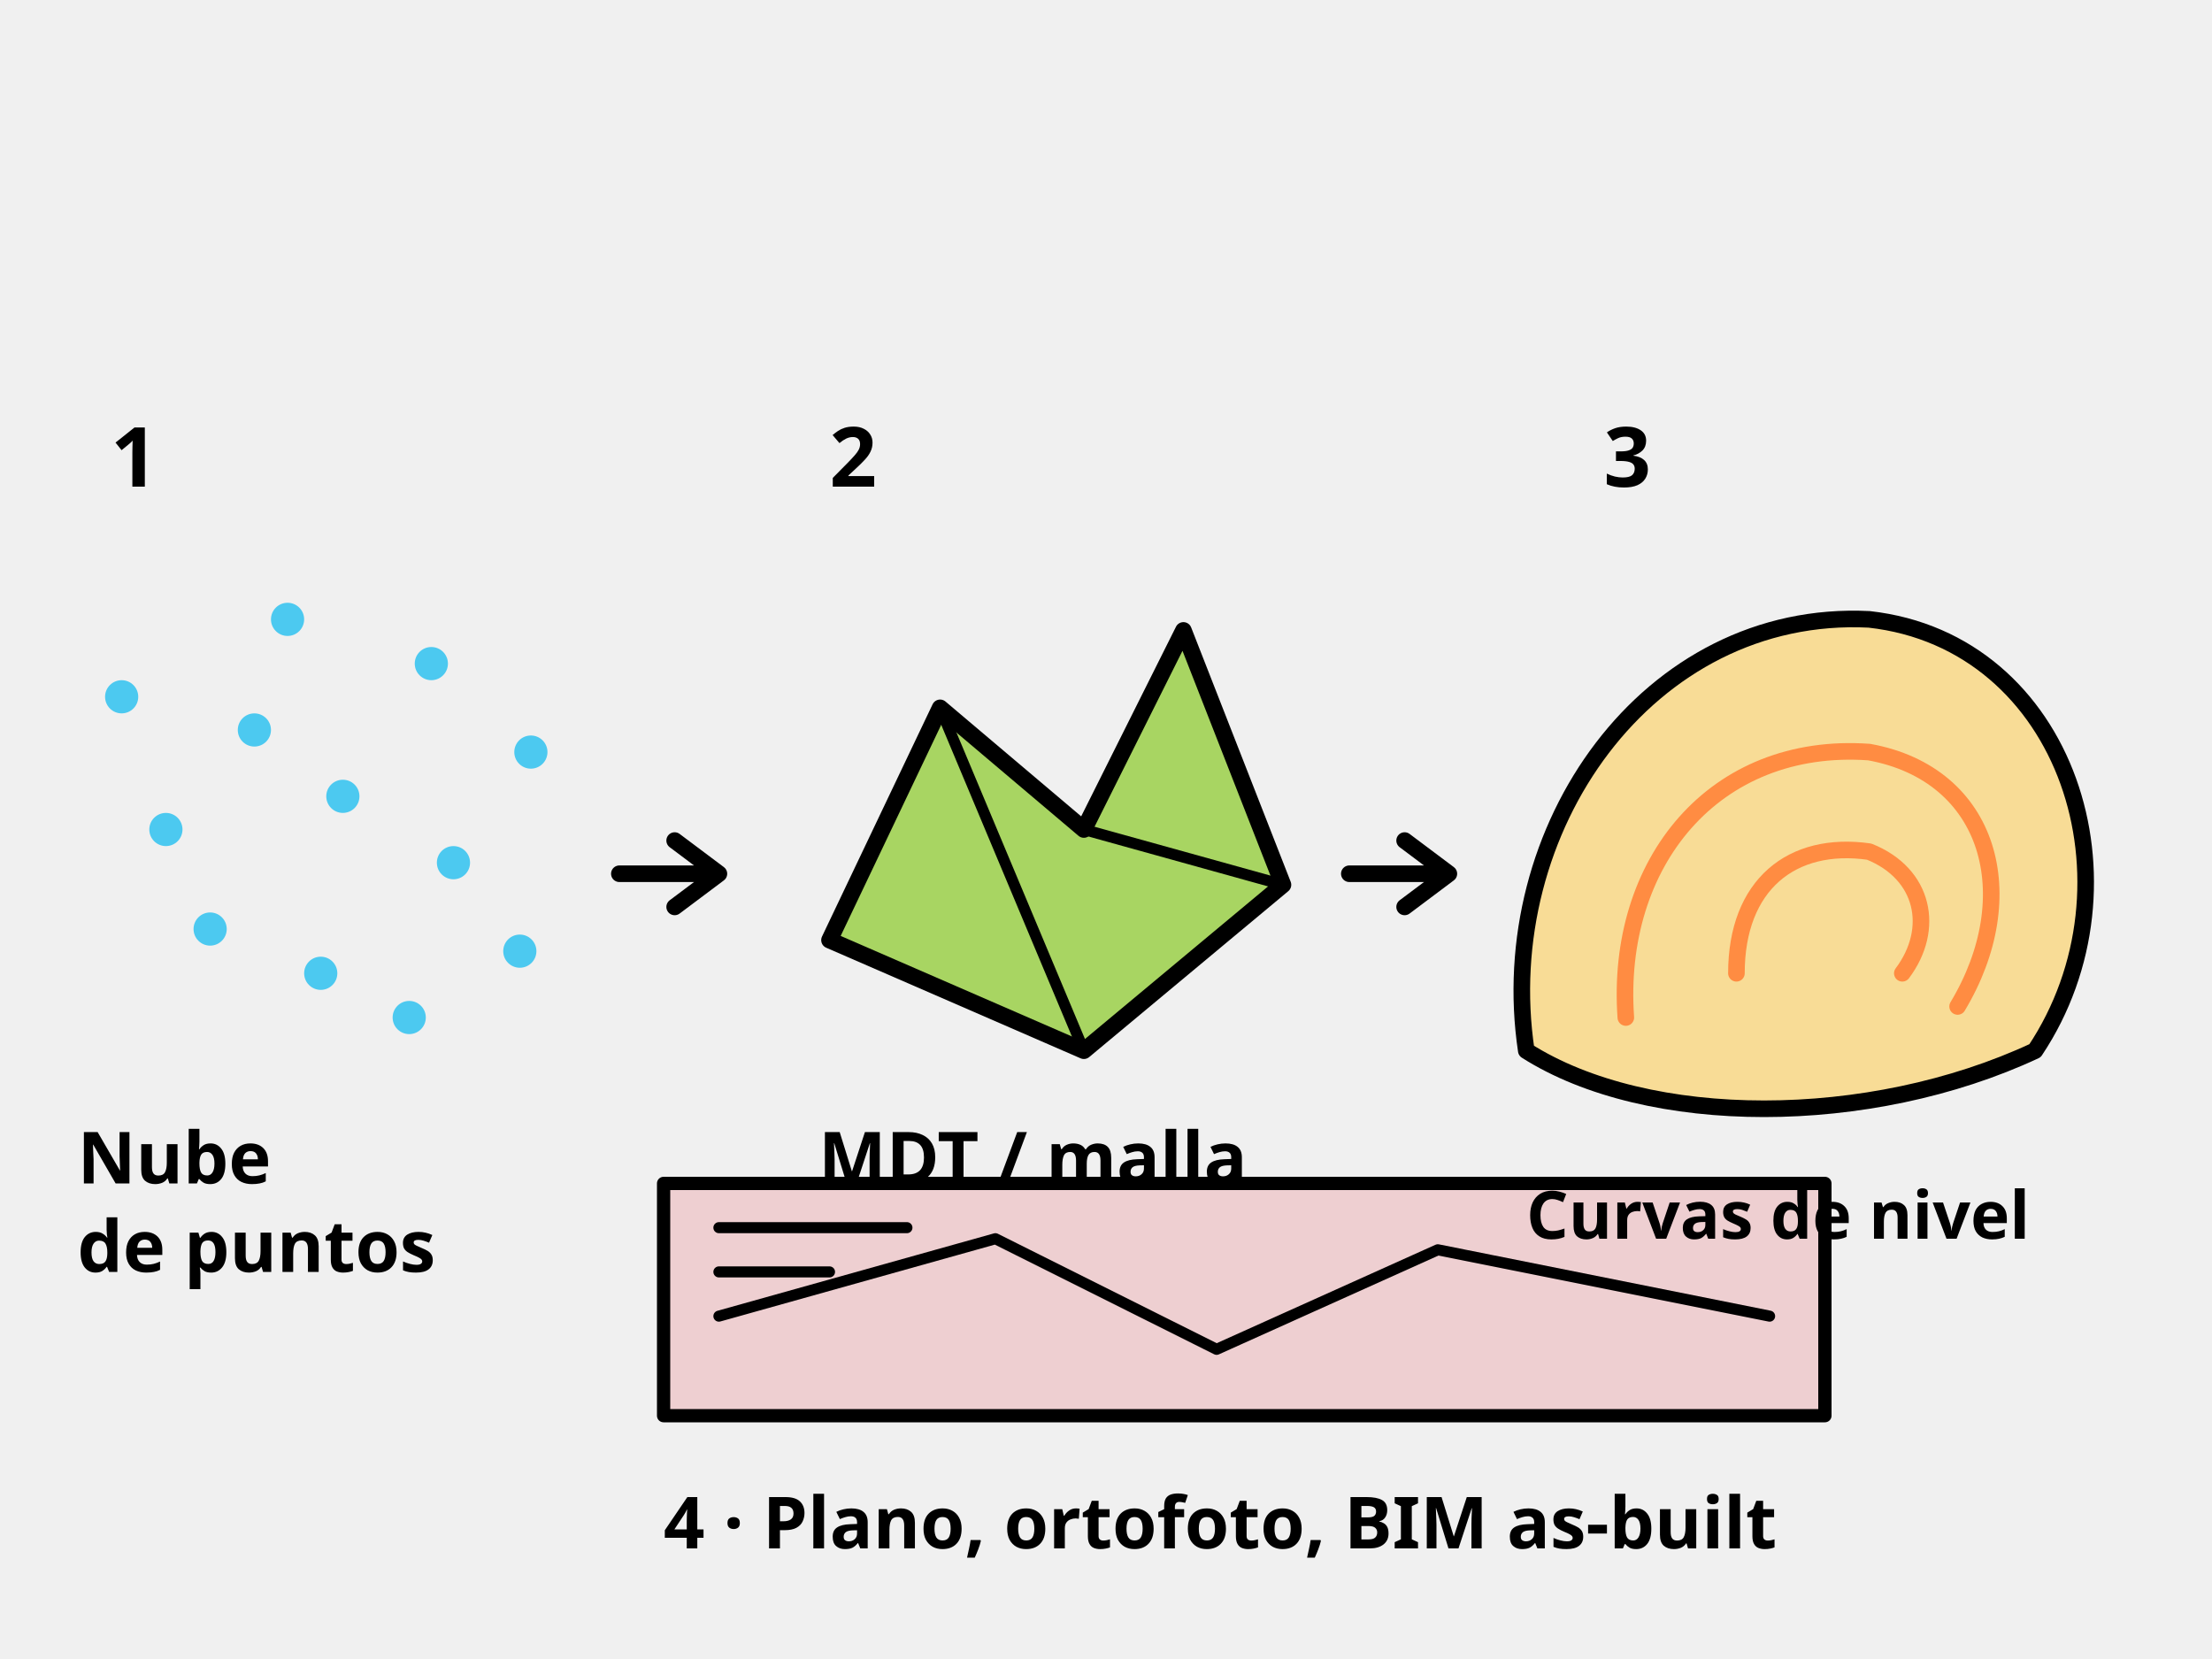
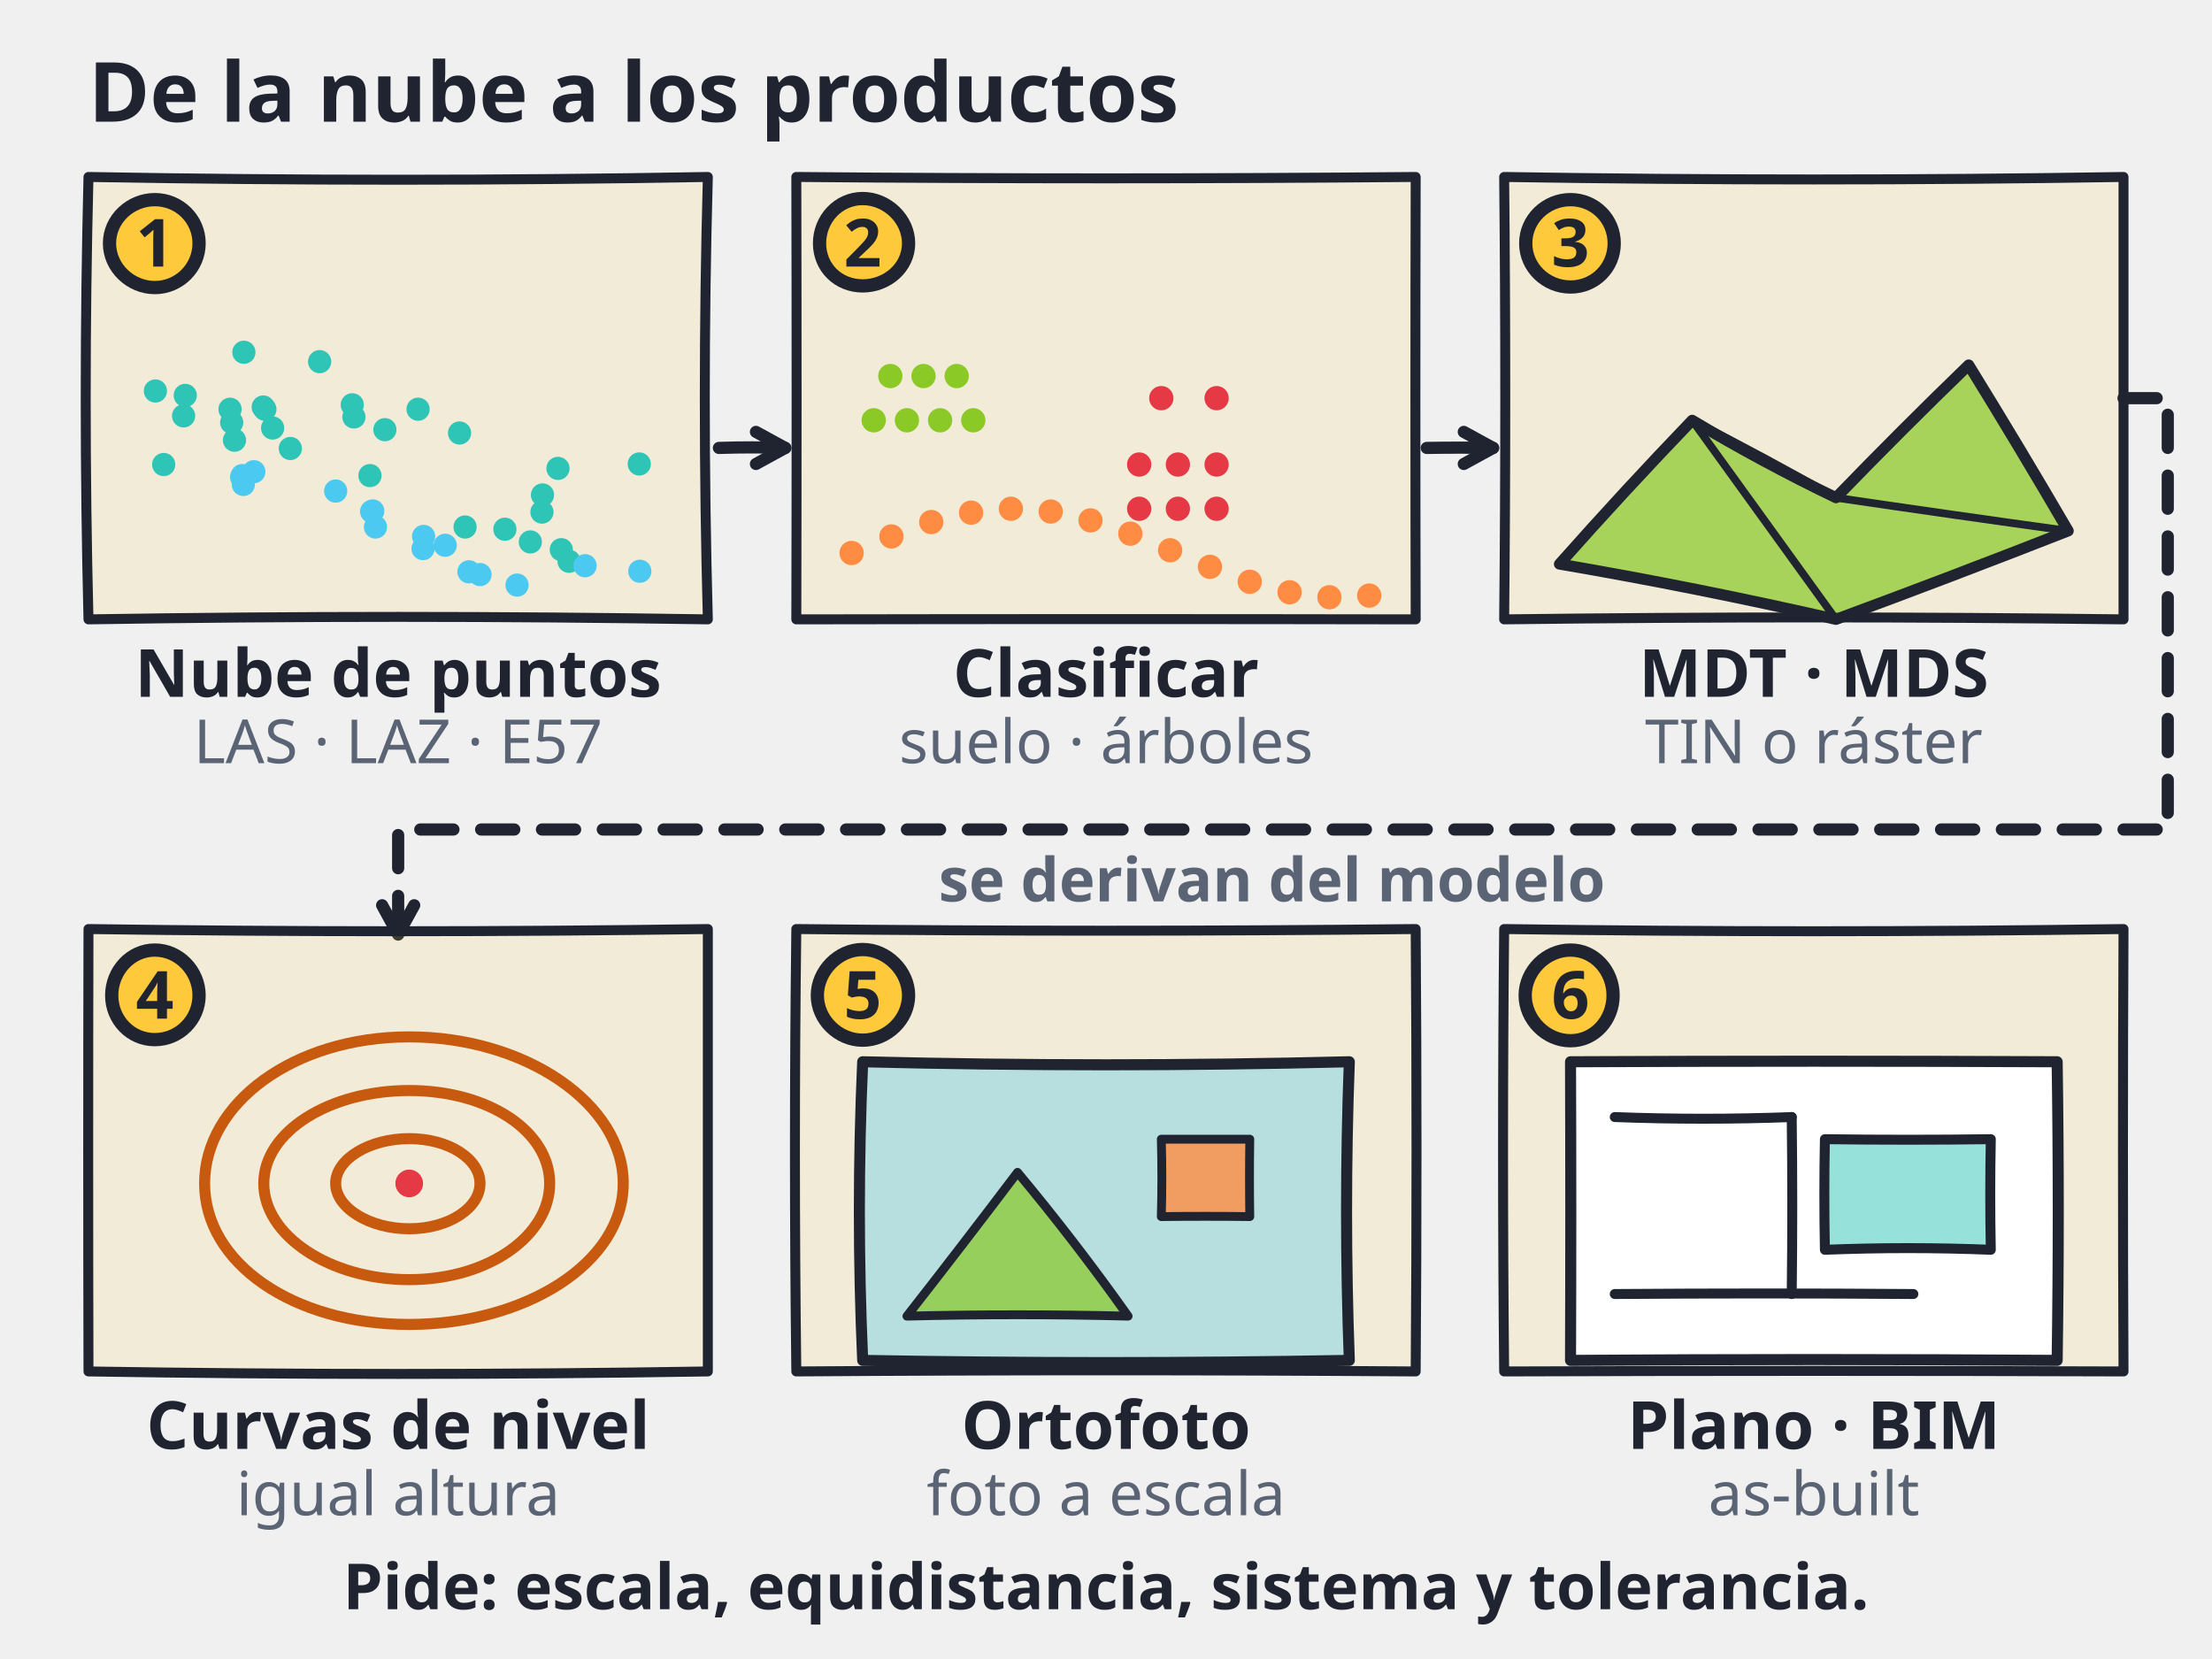
- <svg xmlns="http://www.w3.org/2000/svg" viewBox="0 0 400 300" role="img" aria-labelledby="t">
-   <g fill="none" stroke="currentColor" stroke-width="3" stroke-linecap="round" stroke-linejoin="round">
-     <g fill="#4CC9F0" stroke="none">
-       <circle cx="30" cy="150" r="3" />
-       <circle cx="46" cy="132" r="3" />
-       <circle cx="62" cy="144" r="3" />
-       <circle cx="78" cy="120" r="3" />
-       <circle cx="38" cy="168" r="3" />
-       <circle cx="58" cy="176" r="3" />
-       <circle cx="82" cy="156" r="3" />
-       <circle cx="74" cy="184" r="3" />
-       <circle cx="96" cy="136" r="3" />
-       <circle cx="94" cy="172" r="3" />
-       <circle cx="52" cy="112" r="3" />
-       <circle cx="22" cy="126" r="3" />
-     </g>
-     <path d="M112 158L128 158M122 152L130 158L122 164" />
-     <path d="M150 170L170 128L196 150L214 114L232 160L196 190Z" fill="#8AC926" fill-opacity=".7" />
-     <path d="M170 128L196 190M196 150L232 160M170 128L196 150M196 150L214 114M150 170L196 190" stroke-width="2" />
-     <path d="M244 158L260 158M254 152L262 158L254 164" />
-     <path d="M276 190C270 150 298 110 338 112C374 116 388 160 368 190C338 204 298 204 276 190Z" fill="#FFC93C" fill-opacity=".5" />
-     <path d="M294 184C292 156 310 134 338 136C360 140 366 162 354 182" stroke="#FF8C42" />
-     <path d="M314 176C314 160 324 152 338 154C348 158 350 168 344 176" stroke="#FF8C42" />
-     <path d="M120 214L330 214L330 256L120 256Z" fill="#E63946" fill-opacity=".18" stroke-width="2.4" />
-     <path d="M130 238L180 224L220 244L260 226L320 238" stroke-width="2" />
-     <path d="M130 222L164 222M130 230L150 230" stroke-width="2" />
+ <svg xmlns="http://www.w3.org/2000/svg" viewBox="0 0 400 300" role="img" aria-labelledby="t d">
+   <g stroke-linecap="round" stroke-linejoin="round">
+     <path d="M16 32Q72 33 128 32Q126.9 72 128 112Q72 111.1 16 112Q15 72 16 32Z" fill="#FFC93C" fill-opacity="0.14" stroke="#1F2430" stroke-width="1.8" />
+     <path d="M28 36.1C32.4 36.1 36 39.6 36 44C36 48.4 32.4 52 28 52C23.6 52 19.8 48.4 19.8 44C19.8 39.6 23.6 36.1 28 36.1Z" fill="#FFC93C" stroke="#1F2430" stroke-width="2.4" />
+     <circle cx="43.7" cy="86.3" r="2.1" fill="#4CC9F0" />
+     <circle cx="67.9" cy="95.3" r="2.1" fill="#4CC9F0" />
+     <circle cx="91.3" cy="95.7" r="2.1" fill="#2EC4B6" />
+     <circle cx="93.5" cy="105.8" r="2.1" fill="#4CC9F0" />
+     <circle cx="98" cy="92.6" r="2.1" fill="#2EC4B6" />
+     <circle cx="83.1" cy="78.3" r="2.1" fill="#2EC4B6" />
+     <circle cx="95.9" cy="98" r="2.1" fill="#2EC4B6" />
+     <circle cx="86.8" cy="103.9" r="2.1" fill="#4CC9F0" />
+     <circle cx="69.6" cy="77.7" r="2.1" fill="#2EC4B6" />
+     <circle cx="67.2" cy="92.5" r="2.1" fill="#4CC9F0" />
+     <circle cx="42.4" cy="79.6" r="2.1" fill="#2EC4B6" />
+     <circle cx="44" cy="87.6" r="2.1" fill="#4CC9F0" />
+     <circle cx="29.6" cy="84" r="2.1" fill="#2EC4B6" />
+     <circle cx="101.5" cy="99.4" r="2.1" fill="#2EC4B6" />
+     <circle cx="52.5" cy="81.1" r="2.1" fill="#2EC4B6" />
+     <circle cx="76.5" cy="99.2" r="2.1" fill="#4CC9F0" />
+     <circle cx="98.1" cy="89.5" r="2.1" fill="#2EC4B6" />
+     <circle cx="47.9" cy="74" r="2.1" fill="#2EC4B6" />
+     <circle cx="80.5" cy="98.6" r="2.1" fill="#4CC9F0" />
+     <circle cx="115.7" cy="103.3" r="2.1" fill="#4CC9F0" />
+     <circle cx="28.1" cy="70.7" r="2.1" fill="#2EC4B6" />
+     <circle cx="115.6" cy="83.9" r="2.1" fill="#2EC4B6" />
+     <circle cx="75.6" cy="74" r="2.1" fill="#2EC4B6" />
+     <circle cx="57.8" cy="65.4" r="2.1" fill="#2EC4B6" />
+     <circle cx="43.8" cy="86" r="2.1" fill="#4CC9F0" />
+     <circle cx="44.1" cy="63.7" r="2.1" fill="#2EC4B6" />
+     <circle cx="45.9" cy="85.3" r="2.1" fill="#4CC9F0" />
+     <circle cx="41.6" cy="74" r="2.1" fill="#2EC4B6" />
+     <circle cx="49.3" cy="77.4" r="2.1" fill="#2EC4B6" />
+     <circle cx="66.9" cy="86" r="2.1" fill="#2EC4B6" />
+     <circle cx="100.9" cy="84.7" r="2.1" fill="#2EC4B6" />
+     <circle cx="64" cy="75.4" r="2.1" fill="#2EC4B6" />
+     <circle cx="84.8" cy="103.4" r="2.1" fill="#4CC9F0" />
+     <circle cx="63.7" cy="73.2" r="2.1" fill="#2EC4B6" />
+     <circle cx="76.6" cy="97" r="2.1" fill="#4CC9F0" />
+     <circle cx="84.1" cy="95.3" r="2.1" fill="#2EC4B6" />
+     <circle cx="102.9" cy="101.5" r="2.1" fill="#2EC4B6" />
+     <circle cx="33.2" cy="75.2" r="2.1" fill="#2EC4B6" />
+     <circle cx="47.6" cy="73.6" r="2.1" fill="#2EC4B6" />
+     <circle cx="67.4" cy="92.4" r="2.1" fill="#4CC9F0" />
+     <circle cx="60.7" cy="88.8" r="2.1" fill="#4CC9F0" />
+     <circle cx="105.8" cy="102.3" r="2.1" fill="#4CC9F0" />
+     <circle cx="41.9" cy="76.4" r="2.1" fill="#2EC4B6" />
+     <circle cx="33.5" cy="71.5" r="2.1" fill="#2EC4B6" />
+     <path d="M144 32Q200 32.5 256 32Q255.9 72 256 112Q200 111.9 144 112Q144.1 72 144 32Z" fill="#FFC93C" fill-opacity="0.14" stroke="#1F2430" stroke-width="1.8" />
+     <path d="M156 35.9C160.4 35.9 164.3 39.6 164.3 44C164.3 48.4 160.4 51.7 156 51.7C151.6 51.7 148.2 48.4 148.2 44C148.2 39.6 151.6 35.9 156 35.9Z" fill="#FFC93C" stroke="#1F2430" stroke-width="2.4" />
+     <circle cx="154" cy="100" r="2.2" fill="#FF8C42" />
+     <circle cx="161.2" cy="97" r="2.2" fill="#FF8C42" />
+     <circle cx="168.4" cy="94.4" r="2.2" fill="#FF8C42" />
+     <circle cx="175.6" cy="92.7" r="2.2" fill="#FF8C42" />
+     <circle cx="182.8" cy="92" r="2.2" fill="#FF8C42" />
+     <circle cx="190" cy="92.5" r="2.2" fill="#FF8C42" />
+     <circle cx="197.2" cy="94.1" r="2.2" fill="#FF8C42" />
+     <circle cx="204.4" cy="96.5" r="2.2" fill="#FF8C42" />
+     <circle cx="211.6" cy="99.5" r="2.2" fill="#FF8C42" />
+     <circle cx="218.8" cy="102.5" r="2.2" fill="#FF8C42" />
+     <circle cx="226" cy="105.2" r="2.2" fill="#FF8C42" />
+     <circle cx="233.2" cy="107.1" r="2.2" fill="#FF8C42" />
+     <circle cx="240.4" cy="108" r="2.2" fill="#FF8C42" />
+     <circle cx="247.6" cy="107.7" r="2.2" fill="#FF8C42" />
+     <circle cx="158" cy="76" r="2.2" fill="#8AC926" />
+     <circle cx="164" cy="76" r="2.2" fill="#8AC926" />
+     <circle cx="170" cy="76" r="2.2" fill="#8AC926" />
+     <circle cx="176" cy="76" r="2.2" fill="#8AC926" />
+     <circle cx="161" cy="68" r="2.2" fill="#8AC926" />
+     <circle cx="167" cy="68" r="2.2" fill="#8AC926" />
+     <circle cx="173" cy="68" r="2.2" fill="#8AC926" />
+     <circle cx="206" cy="84" r="2.2" fill="#E63946" />
+     <circle cx="213" cy="84" r="2.2" fill="#E63946" />
+     <circle cx="220" cy="84" r="2.2" fill="#E63946" />
+     <circle cx="206" cy="92" r="2.2" fill="#E63946" />
+     <circle cx="213" cy="92" r="2.2" fill="#E63946" />
+     <circle cx="220" cy="92" r="2.2" fill="#E63946" />
+     <circle cx="210" cy="72" r="2.2" fill="#E63946" />
+     <circle cx="220" cy="72" r="2.2" fill="#E63946" />
+     <path d="M272 32Q328 32.9 384 32Q384 72 384 112Q328 111.3 272 112Q272.4 72 272 32Z" fill="#FFC93C" fill-opacity="0.14" stroke="#1F2430" stroke-width="1.8" />
+     <path d="M284 36.1C288.4 36.1 291.9 39.6 291.9 44C291.9 48.4 288.4 51.9 284 51.9C279.6 51.9 275.9 48.4 275.9 44C275.9 39.6 279.6 36.1 284 36.1Z" fill="#FFC93C" stroke="#1F2430" stroke-width="2.4" />
+     <path d="M282 102Q293.7 88.8 306 76Q318.7 83.6 332 90Q343.8 77.8 356 66Q365.2 80.9 374 96Q353.1 104.2 332 112Q307.1 106.3 282 102Z" fill="#8AC926" fill-opacity="0.7" stroke="#1F2430" stroke-width="2" />
+     <path d="M306 76Q319 94 332 112" fill="none" stroke="#1F2430" stroke-width="1.4" />
+     <path d="M332 90Q353 93.1 374 96" fill="none" stroke="#1F2430" stroke-width="1.4" />
+     <path d="M306 76Q319.2 82.7 332 90" fill="none" stroke="#1F2430" stroke-width="1.4" />
+     <path d="M332 90Q343.7 77.7 356 66" fill="none" stroke="#1F2430" stroke-width="1.4" />
+     <path d="M282 102Q307.2 106 332 112" fill="none" stroke="#1F2430" stroke-width="1.4" />
+     <path d="M130 81Q136 80.8 142 81" fill="none" stroke="#1F2430" stroke-width="2.2" />
+     <path d="M136.7 83.9L142 81L136.7 78.1" fill="none" stroke="#1F2430" stroke-width="2.2" />
+     <path d="M258 81Q264 80.9 270 81" fill="none" stroke="#1F2430" stroke-width="2.2" />
+     <path d="M264.7 83.9L270 81L264.7 78.1" fill="none" stroke="#1F2430" stroke-width="2.2" />
+     <path d="M384 72 L392 72 L392 150 L72.0 150 L72.0 168" fill="none" stroke="#1F2430" stroke-width="2.2" stroke-dasharray="6 5" />
+     <path d="M69.1 163.7L72 169L74.9 163.7" fill="none" stroke="#1F2430" stroke-width="2.2" />
+     <path d="M16 168Q72 168.8 128 168Q128 208 128 248Q72 248.9 16 248Q15.9 208 16 168Z" fill="#FFC93C" fill-opacity="0.14" stroke="#1F2430" stroke-width="1.8" />
+     <path d="M28 171.8C32.4 171.8 36 175.6 36 180C36 184.4 32.4 188 28 188C23.6 188 20.2 184.4 20.2 180C20.2 175.6 23.6 171.8 28 171.8Z" fill="#FFC93C" stroke="#1F2430" stroke-width="2.4" />
+     <path d="M74 187.5C95 187.5 112.7 199.6 112.7 214C112.7 228.4 95 239.5 74 239.5C53 239.5 37 228.4 37 214C37 199.6 53 187.5 74 187.5Z" fill="none" stroke="#C75A0E" stroke-width="2" />
+     <path d="M74 197.2C88.4 197.2 99.4 204.6 99.4 214C99.4 223.4 88.4 231.4 74 231.4C59.6 231.4 47.7 223.4 47.7 214C47.7 204.6 59.6 197.2 74 197.2Z" fill="none" stroke="#C75A0E" stroke-width="2" />
+     <path d="M74 205.9C81.2 205.9 86.8 209.6 86.8 214C86.8 218.4 81.2 222.2 74 222.2C66.8 222.2 60.7 218.4 60.7 214C60.7 209.6 66.8 205.9 74 205.9Z" fill="none" stroke="#C75A0E" stroke-width="2" />
+     <circle cx="74" cy="214" r="2.5" fill="#E63946" />
+     <path d="M144 168Q200 168.6 256 168Q256.3 208 256 248Q200 247.6 144 248Q143.5 208 144 168Z" fill="#FFC93C" fill-opacity="0.14" stroke="#1F2430" stroke-width="1.8" />
+     <path d="M156 171.7C160.4 171.7 164.3 175.6 164.3 180C164.3 184.4 160.4 188.1 156 188.1C151.6 188.1 147.8 184.4 147.8 180C147.8 175.6 151.6 171.7 156 171.7Z" fill="#FFC93C" stroke="#1F2430" stroke-width="2.4" />
+     <path d="M156 192Q200 193.1 244 192Q243 219 244 246Q200 246.8 156 246Q154.8 219 156 192Z" fill="#4CC9F0" fill-opacity="0.35" stroke="#1F2430" stroke-width="2" />
+     <path d="M164 238Q174.1 225.1 184 212Q194.5 224.6 204 238Q184 237.5 164 238Z" fill="#8AC926" fill-opacity="0.7" stroke="#1F2430" stroke-width="1.6" />
+     <path d="M210 206Q218 206 226 206Q225.9 213 226 220Q218 219.9 210 220Q210.2 213 210 206Z" fill="#FF8C42" fill-opacity="0.8" stroke="#1F2430" stroke-width="1.6" />
+     <path d="M272 168Q328 168.8 384 168Q383.8 208 384 248Q328 247.8 272 248Q271.6 208 272 168Z" fill="#FFC93C" fill-opacity="0.14" stroke="#1F2430" stroke-width="1.8" />
+     <path d="M284 171.8C288.4 171.8 291.7 175.6 291.7 180C291.7 184.4 288.4 188.2 284 188.2C279.6 188.2 275.8 184.4 275.8 180C275.8 175.6 279.6 171.8 284 171.8Z" fill="#FFC93C" stroke="#1F2430" stroke-width="2.4" />
+     <path d="M284 192Q328 191.8 372 192Q372.4 219 372 246Q328 245.7 284 246Q284.1 219 284 192Z" fill="#FFFFFF" stroke="#1F2430" stroke-width="2" />
+     <path d="M292 202Q308 202.6 324 202" fill="none" stroke="#1F2430" stroke-width="1.8" />
+     <path d="M292 234Q319 233.8 346 234" fill="none" stroke="#1F2430" stroke-width="1.8" />
+     <path d="M324 202Q324.2 218 324 234" fill="none" stroke="#1F2430" stroke-width="1.8" />
+     <path d="M330 206Q345 206.2 360 206Q359.8 216 360 226Q345 225.4 330 226Q329.8 216 330 206Z" fill="#2EC4B6" fill-opacity="0.5" stroke="#1F2430" stroke-width="1.8" />
  </g>
-   <g fill="currentColor" stroke="none" font-family="Archivo, system-ui, sans-serif" font-size="13" font-weight="600">
-     <text x="14" y="214">Nube</text>
-     <text x="14" y="230">de puntos</text>
-     <text x="148" y="214">MDT / malla</text>
-     <text x="276" y="224" font-size="12">Curvas de nivel</text>
-     <text x="20" y="88" font-size="15">1</text>
-     <text x="150" y="88" font-size="15">2</text>
-     <text x="290" y="88" font-size="15">3</text>
-     <text x="120" y="280">4 · Plano, ortofoto, BIM as-built</text>
+   <g stroke="none" fill="#1F2430" font-family="Archivo, 'Segoe UI', system-ui, sans-serif">
+     <text x="16" y="22" font-size="15" font-weight="700">De la nube a los productos</text>
+     <text x="28" y="48.2" font-size="12" font-weight="700" text-anchor="middle">1</text>
+     <text x="72" y="126" font-size="12" font-weight="700" text-anchor="middle">Nube de puntos</text>
+     <text x="72" y="138" font-size="11" text-anchor="middle" fill="#5A6475">LAS · LAZ · E57</text>
+     <text x="156" y="48.2" font-size="12" font-weight="700" text-anchor="middle">2</text>
+     <text x="200" y="126" font-size="12" font-weight="700" text-anchor="middle">Clasificar</text>
+     <text x="200" y="138" font-size="11" text-anchor="middle" fill="#5A6475">suelo · árboles</text>
+     <text x="284" y="48.2" font-size="12" font-weight="700" text-anchor="middle">3</text>
+     <text x="328" y="126" font-size="12" font-weight="700" text-anchor="middle">MDT · MDS</text>
+     <text x="328" y="138" font-size="11" text-anchor="middle" fill="#5A6475">TIN o ráster</text>
+     <text x="230" y="163" font-size="11" font-weight="600" text-anchor="middle" fill="#5A6475">se derivan del modelo</text>
+     <text x="28" y="184.2" font-size="12" font-weight="700" text-anchor="middle">4</text>
+     <text x="72" y="262" font-size="12" font-weight="700" text-anchor="middle">Curvas de nivel</text>
+     <text x="72" y="274" font-size="11" text-anchor="middle" fill="#5A6475">igual altura</text>
+     <text x="156" y="184.2" font-size="12" font-weight="700" text-anchor="middle">5</text>
+     <text x="200" y="262" font-size="12" font-weight="700" text-anchor="middle">Ortofoto</text>
+     <text x="200" y="274" font-size="11" text-anchor="middle" fill="#5A6475">foto a escala</text>
+     <text x="284" y="184.2" font-size="12" font-weight="700" text-anchor="middle">6</text>
+     <text x="328" y="262" font-size="12" font-weight="700" text-anchor="middle">Plano · BIM</text>
+     <text x="328" y="274" font-size="11" text-anchor="middle" fill="#5A6475">as-built</text>
+     <text x="200" y="291" font-size="11.5" font-weight="700" text-anchor="middle">Pide: escala, equidistancia, sistema y tolerancia.</text>
  </g>
</svg>
